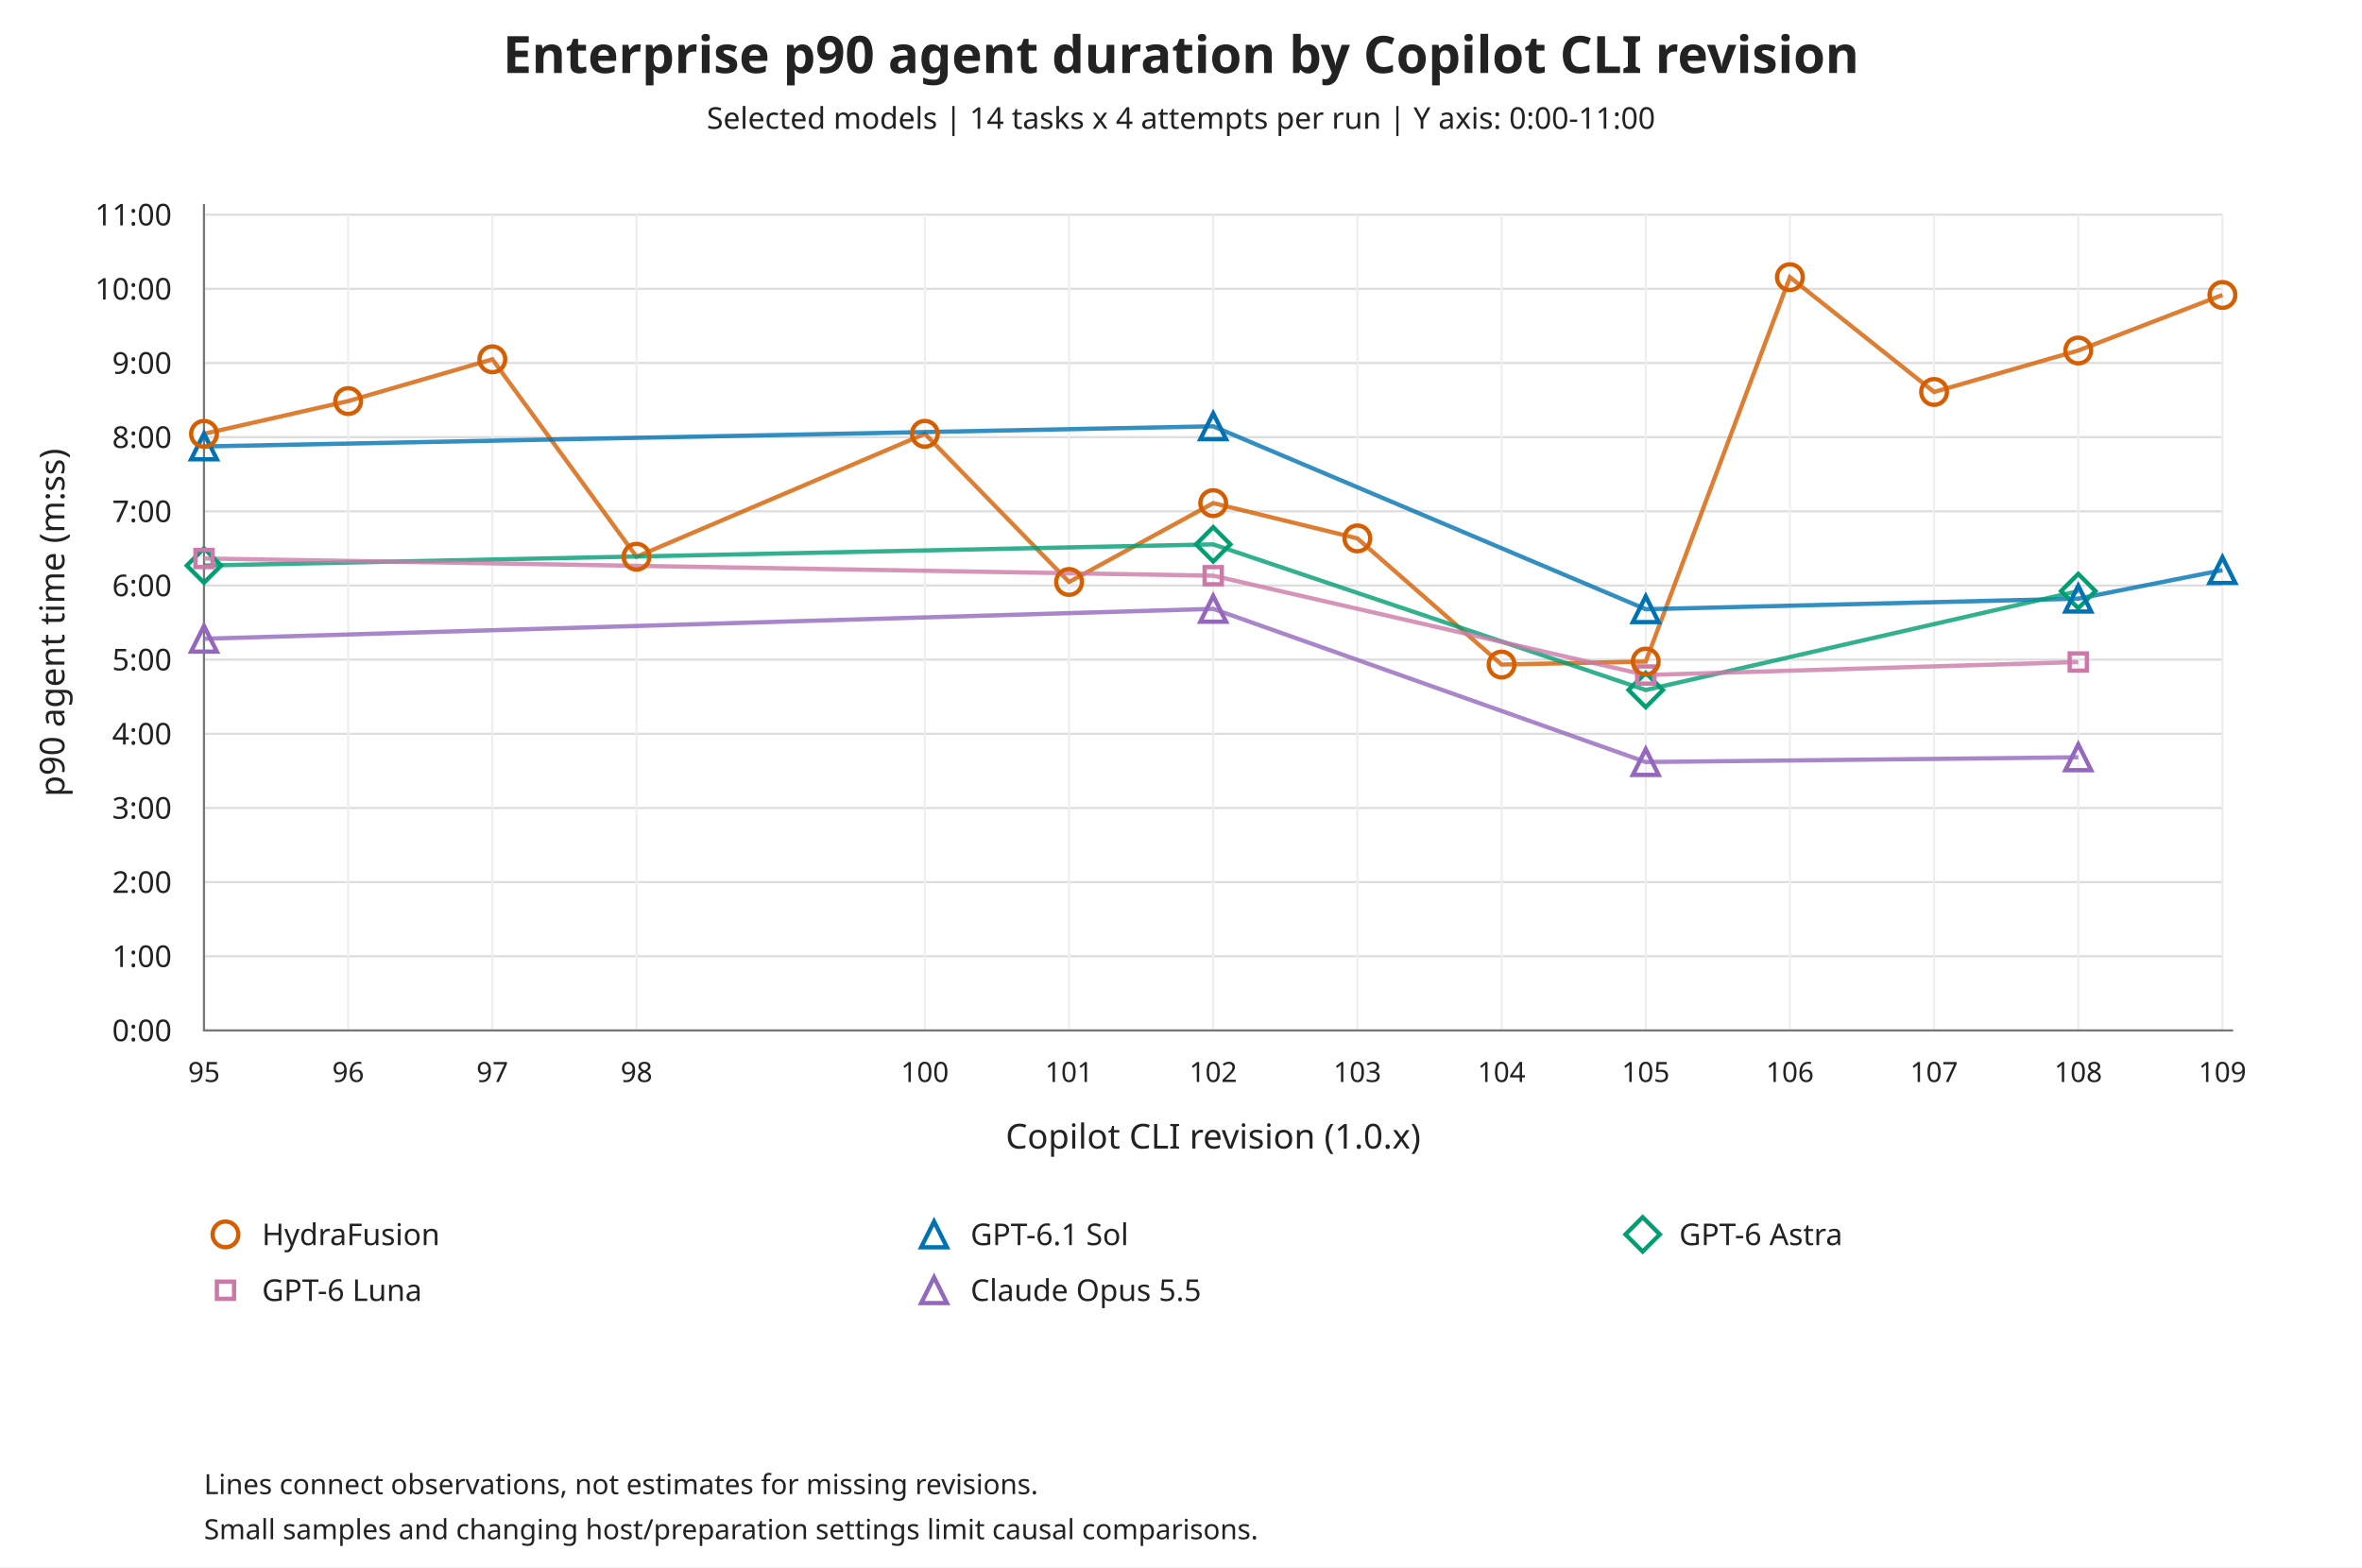
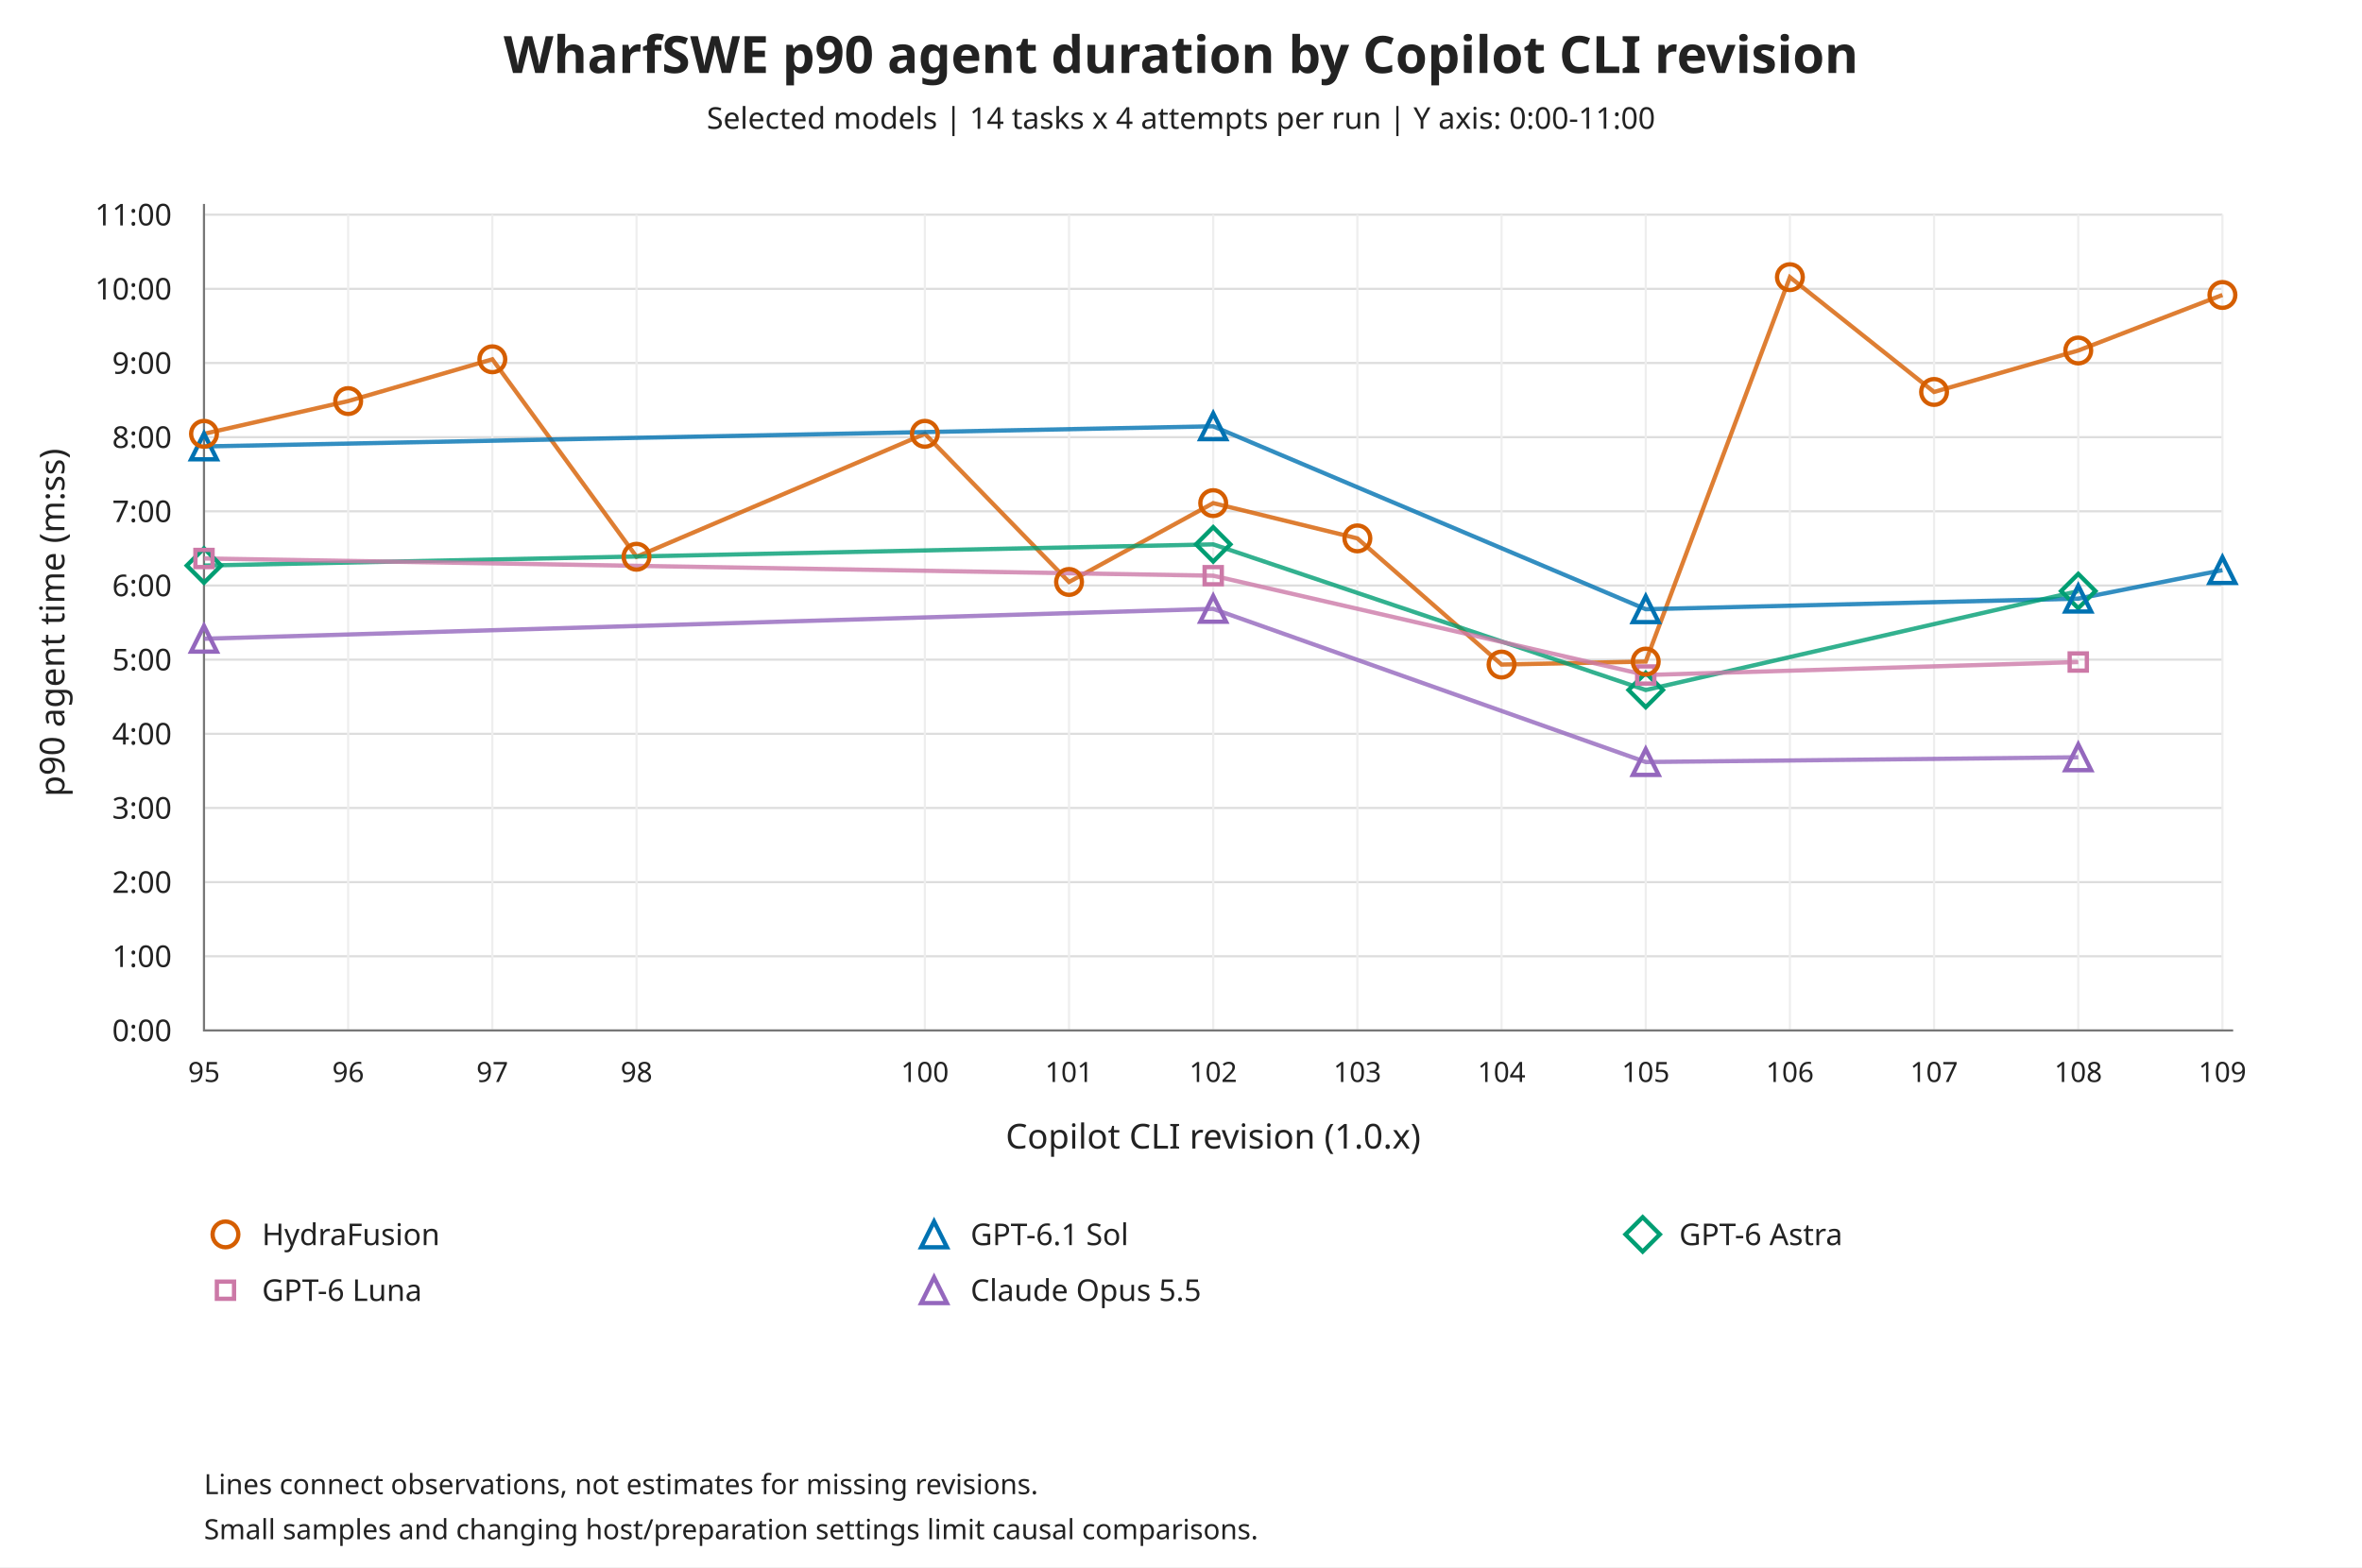
<svg xmlns="http://www.w3.org/2000/svg" width="1100" height="730" viewBox="0 0 1100 730" role="img" aria-labelledby="title description">
  <rect width="1100" height="730" fill="white" />
  <g font-family="sans-serif" fill="#222222">
-     <text x="550" y="34" text-anchor="middle" font-size="24" font-weight="bold">Enterprise p90 agent duration by Copilot CLI revision</text>
+     <text x="550" y="34" text-anchor="middle" font-size="24" font-weight="bold">WharfSWE p90 agent duration by Copilot CLI revision</text>
    <text x="550" y="60" text-anchor="middle" font-size="14">Selected models | 14 tasks x 4 attempts per run | Y axis: 0:00-11:00</text>
    <path d="M95 480.00H1035" stroke="#dddddd" />
    <text x="80" y="485.00" text-anchor="end" font-size="14">0:00</text>
    <path d="M95 445.45H1035" stroke="#dddddd" />
    <text x="80" y="450.45" text-anchor="end" font-size="14">1:00</text>
    <path d="M95 410.91H1035" stroke="#dddddd" />
    <text x="80" y="415.91" text-anchor="end" font-size="14">2:00</text>
    <path d="M95 376.36H1035" stroke="#dddddd" />
    <text x="80" y="381.36" text-anchor="end" font-size="14">3:00</text>
    <path d="M95 341.82H1035" stroke="#dddddd" />
    <text x="80" y="346.82" text-anchor="end" font-size="14">4:00</text>
    <path d="M95 307.27H1035" stroke="#dddddd" />
    <text x="80" y="312.27" text-anchor="end" font-size="14">5:00</text>
    <path d="M95 272.73H1035" stroke="#dddddd" />
    <text x="80" y="277.73" text-anchor="end" font-size="14">6:00</text>
    <path d="M95 238.18H1035" stroke="#dddddd" />
    <text x="80" y="243.18" text-anchor="end" font-size="14">7:00</text>
    <path d="M95 203.64H1035" stroke="#dddddd" />
    <text x="80" y="208.64" text-anchor="end" font-size="14">8:00</text>
    <path d="M95 169.09H1035" stroke="#dddddd" />
    <text x="80" y="174.09" text-anchor="end" font-size="14">9:00</text>
    <path d="M95 134.55H1035" stroke="#dddddd" />
    <text x="80" y="139.55" text-anchor="end" font-size="14">10:00</text>
    <path d="M95 100.00H1035" stroke="#dddddd" />
    <text x="80" y="105.00" text-anchor="end" font-size="14">11:00</text>
    <path d="M95.00 100V480" stroke="#eeeeee" />
    <text x="95.00" y="504" text-anchor="middle" font-size="13">95</text>
    <path d="M162.14 100V480" stroke="#eeeeee" />
    <text x="162.14" y="504" text-anchor="middle" font-size="13">96</text>
    <path d="M229.29 100V480" stroke="#eeeeee" />
    <text x="229.29" y="504" text-anchor="middle" font-size="13">97</text>
    <path d="M296.43 100V480" stroke="#eeeeee" />
    <text x="296.43" y="504" text-anchor="middle" font-size="13">98</text>
    <path d="M430.71 100V480" stroke="#eeeeee" />
    <text x="430.71" y="504" text-anchor="middle" font-size="13">100</text>
    <path d="M497.86 100V480" stroke="#eeeeee" />
    <text x="497.86" y="504" text-anchor="middle" font-size="13">101</text>
    <path d="M565.00 100V480" stroke="#eeeeee" />
    <text x="565.00" y="504" text-anchor="middle" font-size="13">102</text>
    <path d="M632.14 100V480" stroke="#eeeeee" />
    <text x="632.14" y="504" text-anchor="middle" font-size="13">103</text>
    <path d="M699.29 100V480" stroke="#eeeeee" />
    <text x="699.29" y="504" text-anchor="middle" font-size="13">104</text>
    <path d="M766.43 100V480" stroke="#eeeeee" />
    <text x="766.43" y="504" text-anchor="middle" font-size="13">105</text>
    <path d="M833.57 100V480" stroke="#eeeeee" />
    <text x="833.57" y="504" text-anchor="middle" font-size="13">106</text>
    <path d="M900.71 100V480" stroke="#eeeeee" />
    <text x="900.71" y="504" text-anchor="middle" font-size="13">107</text>
    <path d="M967.86 100V480" stroke="#eeeeee" />
    <text x="967.86" y="504" text-anchor="middle" font-size="13">108</text>
    <path d="M1035.00 100V480" stroke="#eeeeee" />
    <text x="1035.00" y="504" text-anchor="middle" font-size="13">109</text>
    <path d="M95 95V480H1040" fill="none" stroke="#777777" />
    <text x="565" y="535" text-anchor="middle" font-size="16">Copilot CLI revision (1.0.x)</text>
    <text transform="translate(30 290) rotate(-90)" text-anchor="middle" font-size="16">p90 agent time (m:ss)</text>
    <polyline data-model="hydrafusion" points="95.00,202.08 162.14,186.83 229.29,167.37 296.43,259.34 430.71,202.08 497.86,271.09 565.00,234.36 632.14,250.79 699.29,309.56 766.43,308.17 833.57,129.12 900.71,182.58 967.86,163.27 1035.00,137.40" fill="none" stroke="#d55e00" stroke-width="2" stroke-opacity="0.8" />
    <polyline data-model="gpt-6.1-sol" points="95.00,207.96 565.00,198.57 766.43,283.78 967.86,278.85 1035.00,265.57" fill="none" stroke="#0072b2" stroke-width="2" stroke-opacity="0.8" />
    <polyline data-model="gpt-6-astra" points="95.00,263.44 565.00,253.57 766.43,321.42 967.86,275.34" fill="none" stroke="#009e73" stroke-width="2" stroke-opacity="0.8" />
    <polyline data-model="gpt-6-luna" points="95.00,260.15 565.00,268.17 766.43,314.43 967.86,308.38" fill="none" stroke="#cc79a7" stroke-width="2" stroke-opacity="0.8" />
    <polyline data-model="claude-opus-5.5" points="95.00,297.54 565.00,283.61 766.43,354.96 967.86,352.76" fill="none" stroke="#9467bd" stroke-width="2" stroke-opacity="0.8" />
    <g data-arm="copilot-claude-opus-5.5-default-1.0.102" data-revision="102" data-passes="48" data-trials="56" data-metric="agent_p90_seconds" data-value="341.093" data-costed-trials="56" transform="translate(565.00 283.61)">
      <polygon points="0,-6 6,6 -6,6" fill="none" stroke="#9467bd" stroke-width="2" />
    </g>
    <g data-arm="copilot-claude-opus-5.5-default-1.0.105" data-revision="105" data-passes="52" data-trials="56" data-metric="agent_p90_seconds" data-value="217.175" data-costed-trials="56" transform="translate(766.43 354.96)">
      <polygon points="0,-6 6,6 -6,6" fill="none" stroke="#9467bd" stroke-width="2" />
    </g>
    <g data-arm="copilot-claude-opus-5.5-default-1.0.108" data-revision="108" data-passes="48" data-trials="56" data-metric="agent_p90_seconds" data-value="220.993" data-costed-trials="56" transform="translate(967.86 352.76)">
      <polygon points="0,-6 6,6 -6,6" fill="none" stroke="#9467bd" stroke-width="2" />
    </g>
    <g data-arm="copilot-claude-opus-5.5-default-1.0.95" data-revision="95" data-passes="49" data-trials="56" data-metric="agent_p90_seconds" data-value="316.898" data-costed-trials="56" transform="translate(95.00 297.54)">
      <polygon points="0,-6 6,6 -6,6" fill="none" stroke="#9467bd" stroke-width="2" />
    </g>
    <g data-arm="copilot-gpt-6-astra-default-1.0.102" data-revision="102" data-passes="56" data-trials="56" data-metric="agent_p90_seconds" data-value="393.2785" data-costed-trials="56" transform="translate(565.00 253.57)">
      <polygon points="0,-8 8,0 0,8 -8,0" fill="none" stroke="#009e73" stroke-width="2" />
    </g>
    <g data-arm="copilot-gpt-6-astra-default-1.0.105" data-revision="105" data-passes="54" data-trials="56" data-metric="agent_p90_seconds" data-value="275.4335" data-costed-trials="56" transform="translate(766.43 321.42)">
      <polygon points="0,-8 8,0 0,8 -8,0" fill="none" stroke="#009e73" stroke-width="2" />
    </g>
    <g data-arm="copilot-gpt-6-astra-default-1.0.108" data-revision="108" data-passes="56" data-trials="56" data-metric="agent_p90_seconds" data-value="355.470" data-costed-trials="56" transform="translate(967.86 275.34)">
      <polygon points="0,-8 8,0 0,8 -8,0" fill="none" stroke="#009e73" stroke-width="2" />
    </g>
    <g data-arm="copilot-gpt-6-astra-default-1.0.95" data-revision="95" data-passes="54" data-trials="56" data-metric="agent_p90_seconds" data-value="376.1265" data-costed-trials="56" transform="translate(95.00 263.44)">
      <polygon points="0,-8 8,0 0,8 -8,0" fill="none" stroke="#009e73" stroke-width="2" />
    </g>
    <g data-arm="copilot-gpt-6-luna-default-1.0.102" data-revision="102" data-passes="50" data-trials="56" data-metric="agent_p90_seconds" data-value="367.9185" data-costed-trials="56" transform="translate(565.00 268.17)">
      <rect x="-4" y="-4" width="8" height="8" fill="none" stroke="#cc79a7" stroke-width="2" />
    </g>
    <g data-arm="copilot-gpt-6-luna-default-1.0.105" data-revision="105" data-passes="48" data-trials="56" data-metric="agent_p90_seconds" data-value="287.566" data-costed-trials="56" transform="translate(766.43 314.43)">
      <rect x="-4" y="-4" width="8" height="8" fill="none" stroke="#cc79a7" stroke-width="2" />
    </g>
    <g data-arm="copilot-gpt-6-luna-default-1.0.108" data-revision="108" data-passes="54" data-trials="56" data-metric="agent_p90_seconds" data-value="298.077" data-costed-trials="56" transform="translate(967.86 308.38)">
      <rect x="-4" y="-4" width="8" height="8" fill="none" stroke="#cc79a7" stroke-width="2" />
    </g>
    <g data-arm="copilot-gpt-6-luna-default-1.0.95" data-revision="95" data-passes="54" data-trials="56" data-metric="agent_p90_seconds" data-value="381.850" data-costed-trials="56" transform="translate(95.00 260.15)">
      <rect x="-4" y="-4" width="8" height="8" fill="none" stroke="#cc79a7" stroke-width="2" />
    </g>
    <g data-arm="copilot-gpt-6.1-sol-default-1.0.102" data-revision="102" data-passes="55" data-trials="56" data-metric="agent_p90_seconds" data-value="488.7915" data-costed-trials="56" transform="translate(565.00 198.57)">
      <polygon points="0,-6 6,6 -6,6" fill="none" stroke="#0072b2" stroke-width="2" />
    </g>
    <g data-arm="copilot-gpt-6.1-sol-default-1.0.105" data-revision="105" data-passes="55" data-trials="56" data-metric="agent_p90_seconds" data-value="340.797" data-costed-trials="56" transform="translate(766.43 283.78)">
      <polygon points="0,-6 6,6 -6,6" fill="none" stroke="#0072b2" stroke-width="2" />
    </g>
    <g data-arm="copilot-gpt-6.1-sol-default-1.0.108" data-revision="108" data-passes="56" data-trials="56" data-metric="agent_p90_seconds" data-value="349.371" data-costed-trials="56" transform="translate(967.86 278.85)">
      <polygon points="0,-6 6,6 -6,6" fill="none" stroke="#0072b2" stroke-width="2" />
    </g>
    <g data-arm="copilot-gpt-6.1-sol-default-1.0.109" data-revision="109" data-passes="55" data-trials="56" data-metric="agent_p90_seconds" data-value="372.430" data-costed-trials="56" transform="translate(1035.00 265.57)">
      <polygon points="0,-6 6,6 -6,6" fill="none" stroke="#0072b2" stroke-width="2" />
    </g>
    <g data-arm="copilot-gpt-6.1-sol-default-1.0.95" data-revision="95" data-passes="54" data-trials="56" data-metric="agent_p90_seconds" data-value="472.484" data-costed-trials="56" transform="translate(95.00 207.96)">
      <polygon points="0,-6 6,6 -6,6" fill="none" stroke="#0072b2" stroke-width="2" />
    </g>
    <g data-arm="copilot-hydrafusion-default-1.0.100" data-revision="100" data-passes="53" data-trials="56" data-metric="agent_p90_seconds" data-value="482.709" data-costed-trials="56" transform="translate(430.71 202.08)">
      <circle r="6" fill="none" stroke="#d55e00" stroke-width="2" />
    </g>
    <g data-arm="copilot-hydrafusion-default-1.0.101" data-revision="101" data-passes="52" data-trials="56" data-metric="agent_p90_seconds" data-value="362.849" data-costed-trials="56" transform="translate(497.86 271.09)">
      <circle r="6" fill="none" stroke="#d55e00" stroke-width="2" />
    </g>
    <g data-arm="copilot-hydrafusion-default-1.0.102" data-revision="102" data-passes="51" data-trials="56" data-metric="agent_p90_seconds" data-value="426.643" data-costed-trials="56" transform="translate(565.00 234.36)">
      <circle r="6" fill="none" stroke="#d55e00" stroke-width="2" />
    </g>
    <g data-arm="copilot-hydrafusion-default-1.0.103" data-revision="103" data-passes="51" data-trials="56" data-metric="agent_p90_seconds" data-value="398.106" data-costed-trials="56" transform="translate(632.14 250.79)">
      <circle r="6" fill="none" stroke="#d55e00" stroke-width="2" />
    </g>
    <g data-arm="copilot-hydrafusion-default-1.0.104" data-revision="104" data-passes="51" data-trials="56" data-metric="agent_p90_seconds" data-value="296.019" data-costed-trials="56" transform="translate(699.29 309.56)">
      <circle r="6" fill="none" stroke="#d55e00" stroke-width="2" />
    </g>
    <g data-arm="copilot-hydrafusion-default-1.0.105" data-revision="105" data-passes="52" data-trials="56" data-metric="agent_p90_seconds" data-value="298.442" data-costed-trials="56" transform="translate(766.43 308.17)">
      <circle r="6" fill="none" stroke="#d55e00" stroke-width="2" />
    </g>
    <g data-arm="copilot-hydrafusion-default-1.0.106" data-revision="106" data-passes="51" data-trials="56" data-metric="agent_p90_seconds" data-value="609.416" data-costed-trials="56" transform="translate(833.57 129.12)">
      <circle r="6" fill="none" stroke="#d55e00" stroke-width="2" />
    </g>
    <g data-arm="copilot-hydrafusion-default-1.0.107" data-revision="107" data-passes="54" data-trials="56" data-metric="agent_p90_seconds" data-value="516.5635" data-costed-trials="56" transform="translate(900.71 182.58)">
      <circle r="6" fill="none" stroke="#d55e00" stroke-width="2" />
    </g>
    <g data-arm="copilot-hydrafusion-default-1.0.108" data-revision="108" data-passes="55" data-trials="56" data-metric="agent_p90_seconds" data-value="550.1155" data-costed-trials="56" transform="translate(967.86 163.27)">
      <circle r="6" fill="none" stroke="#d55e00" stroke-width="2" />
    </g>
    <g data-arm="copilot-hydrafusion-default-1.0.109" data-revision="109" data-passes="55" data-trials="56" data-metric="agent_p90_seconds" data-value="595.05" data-costed-trials="56" transform="translate(1035.00 137.40)">
      <circle r="6" fill="none" stroke="#d55e00" stroke-width="2" />
    </g>
    <g data-arm="copilot-hydrafusion-default-1.0.95" data-revision="95" data-passes="51" data-trials="56" data-metric="agent_p90_seconds" data-value="482.7065" data-costed-trials="56" transform="translate(95.00 202.08)">
      <circle r="6" fill="none" stroke="#d55e00" stroke-width="2" />
    </g>
    <g data-arm="copilot-hydrafusion-default-1.0.96" data-revision="96" data-passes="54" data-trials="56" data-metric="agent_p90_seconds" data-value="509.190" data-costed-trials="56" transform="translate(162.14 186.83)">
      <circle r="6" fill="none" stroke="#d55e00" stroke-width="2" />
    </g>
    <g data-arm="copilot-hydrafusion-default-1.0.97" data-revision="97" data-passes="52" data-trials="56" data-metric="agent_p90_seconds" data-value="542.996" data-costed-trials="56" transform="translate(229.29 167.37)">
      <circle r="6" fill="none" stroke="#d55e00" stroke-width="2" />
    </g>
    <g data-arm="copilot-hydrafusion-default-1.0.98" data-revision="98" data-passes="54" data-trials="56" data-metric="agent_p90_seconds" data-value="383.2465" data-costed-trials="56" transform="translate(296.43 259.34)">
      <circle r="6" fill="none" stroke="#d55e00" stroke-width="2" />
    </g>
    <g transform="translate(105 575)">
      <circle r="6" fill="none" stroke="#d55e00" stroke-width="2" />
    </g>
    <text x="122" y="580" font-size="14">HydraFusion</text>
    <g transform="translate(435 575)">
      <polygon points="0,-6 6,6 -6,6" fill="none" stroke="#0072b2" stroke-width="2" />
    </g>
    <text x="452" y="580" font-size="14">GPT-6.1 Sol</text>
    <g transform="translate(765 575)">
      <polygon points="0,-8 8,0 0,8 -8,0" fill="none" stroke="#009e73" stroke-width="2" />
    </g>
    <text x="782" y="580" font-size="14">GPT-6 Astra</text>
    <g transform="translate(105 601)">
      <rect x="-4" y="-4" width="8" height="8" fill="none" stroke="#cc79a7" stroke-width="2" />
    </g>
    <text x="122" y="606" font-size="14">GPT-6 Luna</text>
    <g transform="translate(435 601)">
      <polygon points="0,-6 6,6 -6,6" fill="none" stroke="#9467bd" stroke-width="2" />
    </g>
    <text x="452" y="606" font-size="14">Claude Opus 5.5</text>
    <text x="95" y="696" font-size="13">Lines connect observations, not estimates for missing revisions.</text>
    <text x="95" y="717" font-size="13">Small samples and changing host/preparation settings limit causal comparisons.</text>
  </g>
</svg>
